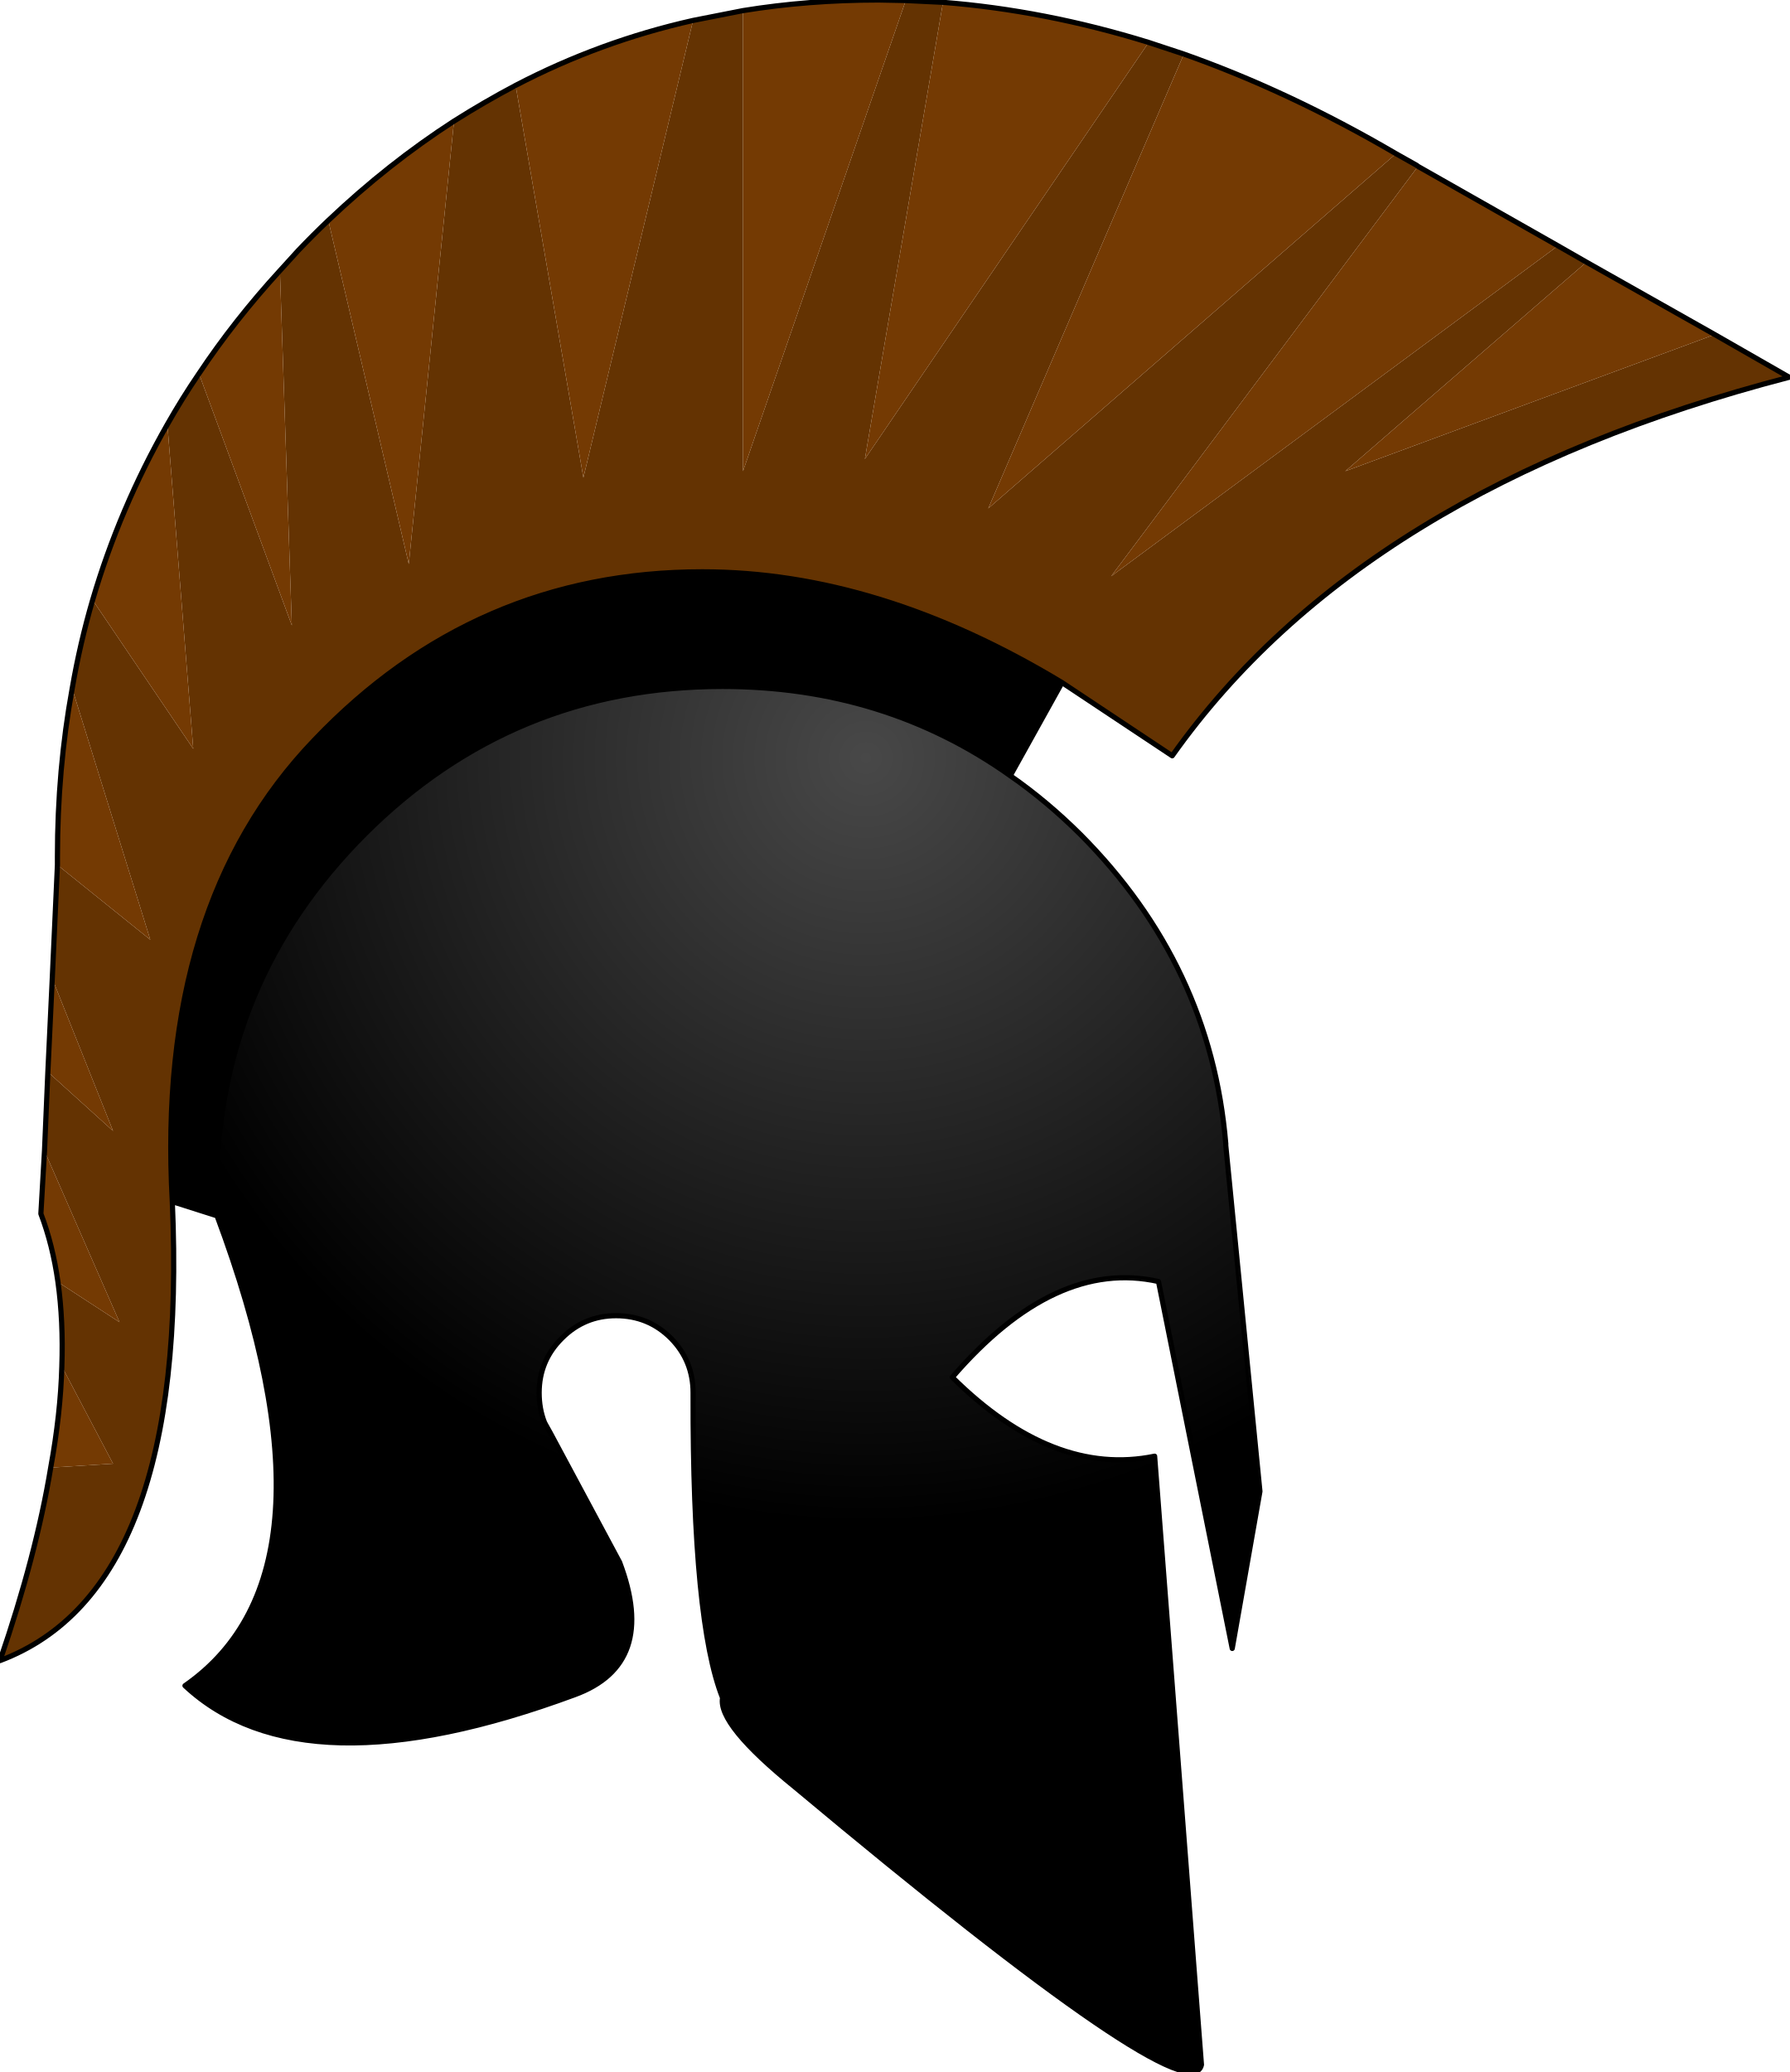
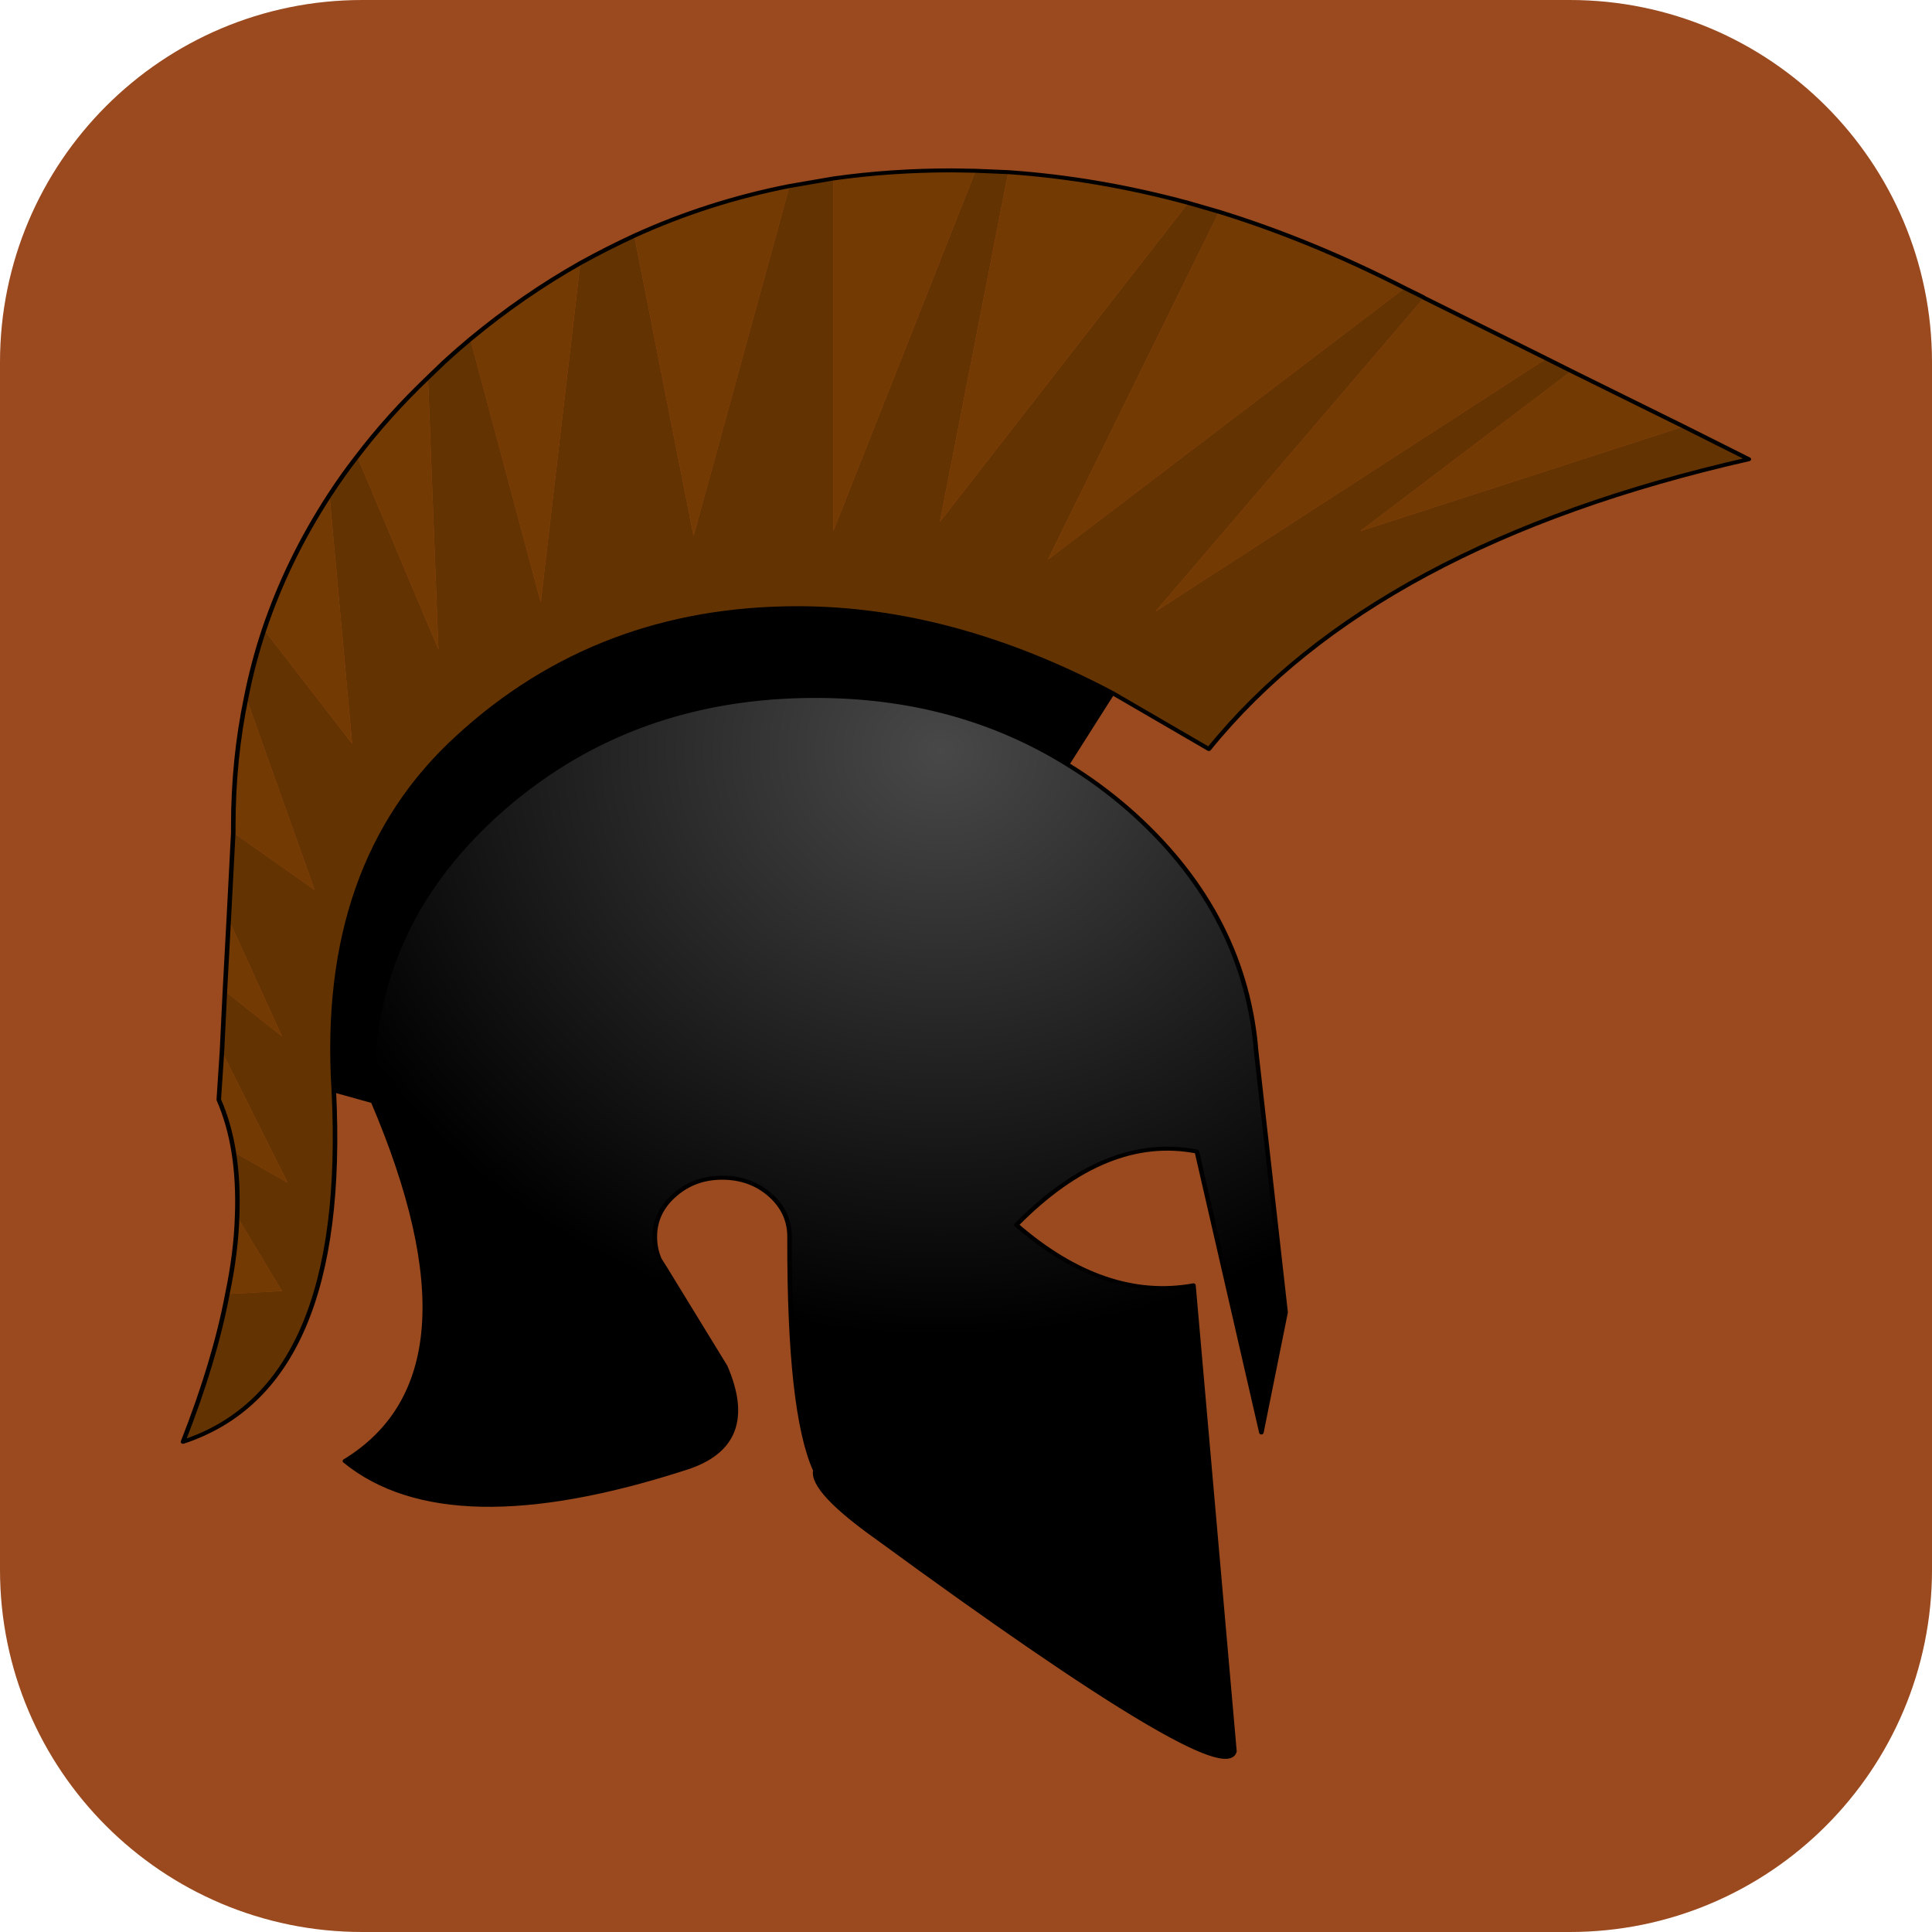
- <svg xmlns="http://www.w3.org/2000/svg" xmlns:ns1="https://www.free-decompiler.com/flash" ns1:objectType="shape" height="400.4px" width="345.8px">
-   <g transform="matrix(1.0, 0.0, 0.0, 1.0, 0.0, 0.0)">
+ <svg xmlns="http://www.w3.org/2000/svg" viewBox="0 0 512 512" role="img" aria-label="Achilles icon: a plumed Corinthian helmet">
+   <rect width="512" height="512" rx="96" fill="#9a4a1e" />
+   <g transform="translate(48.5 45.15) scale(1.2 1.05)">
    <path d="M33.3 232.2 Q30.15 174.8 60.8 142.95 91.75 110.5 135.75 110.5 169.8 110.5 205.25 131.9 L195.25 149.9 Q170.95 132.65 139.65 132.65 99.1 132.65 70.5 161.2 41.85 189.9 41.85 230.4 L41.95 234.95 33.3 232.2" fill="#000000" fill-rule="evenodd" stroke="none" />
    <path d="M195.25 149.9 Q202.3 154.8 208.75 161.2 234.0 186.5 236.9 221.0 L236.9 221.35 243.5 288.2 238.15 318.55 223.9 247.65 Q203.9 243.15 184.05 266.15 203.55 285.45 223.15 281.4 L232.2 399.0 Q230.05 409.25 153.65 345.35 138.7 333.25 139.65 328.1 133.85 313.45 133.95 269.55 L133.95 269.15 Q133.95 262.95 129.65 258.6 125.3 254.25 119.05 254.25 112.95 254.25 108.6 258.6 104.2 262.95 104.2 269.15 104.2 272.2 105.2 274.8 L105.4 275.2 106.35 276.9 119.75 301.9 Q127.2 321.6 111.05 327.5 58.45 346.95 35.75 325.75 67.6 303.6 41.95 234.95 L41.85 230.4 Q41.85 189.9 70.5 161.2 99.1 132.65 139.65 132.65 170.95 132.65 195.25 149.9" fill="url(#gradient0)" fill-rule="evenodd" stroke="none" />
    <path d="M331.4 64.65 L345.8 72.9 Q263.2 94.35 226.55 146.05 L205.25 131.9 Q169.8 110.5 135.75 110.5 91.75 110.5 60.8 142.95 30.15 174.8 33.3 232.2 36.6 307.15 0.0 320.9 7.0 300.55 9.8 283.6 L21.85 282.85 11.95 264.05 Q12.25 255.3 11.2 247.75 L23.1 255.5 8.6 222.4 9.25 207.15 21.85 218.55 10.1 189.1 11.1 167.15 29.05 181.6 13.95 133.05 Q15.45 124.35 17.9 115.95 L37.35 144.7 32.35 82.0 Q35.15 77.05 38.45 72.2 L56.4 120.85 54.1 52.3 57.6 48.45 Q60.45 45.45 63.45 42.6 L79.0 109.0 87.75 23.4 Q93.6 19.7 99.65 16.5 L112.75 92.3 133.95 3.95 143.6 2.05 143.6 91.05 175.05 0.1 182.25 0.45 167.15 88.7 222.0 8.2 228.8 10.45 191.0 98.25 269.8 29.7 273.8 31.95 274.05 32.15 214.75 111.35 301.1 47.5 306.6 50.65 260.0 91.05 331.4 64.65" fill="#643302" fill-rule="evenodd" stroke="none" />
    <path d="M331.4 64.65 L260.0 91.05 306.6 50.65 331.4 64.65 M301.1 47.5 L214.75 111.35 274.05 32.15 301.1 47.5 M269.8 29.7 L191.0 98.25 228.8 10.45 Q249.2 17.65 269.8 29.7 M222.0 8.2 L167.15 88.7 182.25 0.45 Q201.95 2.0 222.0 8.2 M175.05 0.1 L143.6 91.05 143.6 2.05 Q156.2 0.0 169.8 0.0 L175.05 0.1 M133.95 3.95 L112.75 92.3 99.65 16.5 Q115.95 8.0 133.95 3.95 M87.75 23.4 L79.0 109.0 63.45 42.6 Q75.05 31.6 87.75 23.4 M54.1 52.3 L56.4 120.85 38.45 72.2 Q45.35 61.85 54.1 52.3 M32.35 82.0 L37.35 144.7 17.9 115.95 Q23.1 98.25 32.35 82.0 M13.95 133.05 L29.05 181.6 11.1 167.15 11.1 165.55 Q11.1 148.7 13.95 133.05 M10.1 189.1 L21.85 218.55 9.25 207.15 10.1 189.1 M8.6 222.4 L23.1 255.5 11.2 247.75 Q10.2 240.6 7.9 234.55 L8.6 222.4 M11.95 264.05 L21.85 282.85 9.8 283.6 Q11.7 273.2 11.95 264.05" fill="#743a03" fill-rule="evenodd" stroke="none" />
-     <path d="M205.25 131.9 L226.55 146.05 Q263.2 94.35 345.8 72.9 L331.4 64.65 306.6 50.65 301.1 47.5 274.05 32.15 273.8 31.95 269.8 29.7 Q249.2 17.65 228.8 10.45 L222.0 8.2 Q201.95 2.0 182.25 0.45 L175.05 0.1 169.8 0.0 Q156.2 0.0 143.6 2.05 L133.95 3.95 Q115.95 8.0 99.65 16.5 93.6 19.7 87.75 23.4 75.05 31.6 63.45 42.6 60.45 45.45 57.6 48.45 L54.1 52.3 Q45.35 61.85 38.45 72.2 35.15 77.05 32.35 82.0 23.1 98.25 17.9 115.95 15.45 124.35 13.95 133.05 11.1 148.7 11.1 165.55 L11.1 167.15 10.1 189.1 9.25 207.15 8.6 222.4 7.9 234.55 Q10.2 240.6 11.2 247.75 12.25 255.3 11.95 264.05 11.7 273.2 9.8 283.6 7.0 300.55 0.0 320.9 36.6 307.15 33.3 232.2 30.15 174.8 60.8 142.95 91.75 110.5 135.75 110.5 169.8 110.5 205.25 131.9 L195.25 149.9 Q202.3 154.8 208.75 161.2 234.0 186.5 236.9 221.0 L236.9 221.35 243.5 288.2 238.15 318.55 223.9 247.65 Q203.9 243.15 184.05 266.15 203.55 285.45 223.15 281.4 L232.2 399.0 Q230.05 409.25 153.65 345.35 138.7 333.25 139.65 328.1 133.85 313.45 133.95 269.55 L133.95 269.15 Q133.95 262.95 129.65 258.6 125.3 254.25 119.05 254.25 112.95 254.25 108.6 258.6 104.2 262.95 104.2 269.15 104.2 272.2 105.2 274.8 L105.4 275.2 106.35 276.9 119.75 301.9 Q127.2 321.6 111.05 327.5 58.45 346.95 35.75 325.75 67.6 303.6 41.95 234.95 L33.3 232.2 M41.95 234.95 L41.85 230.4 Q41.85 189.9 70.5 161.2 99.1 132.65 139.65 132.65 170.95 132.65 195.25 149.9" ns1:has-small-stroke="true" ns1:original-stroke-width="0.05" fill="none" stroke="#000000" stroke-linecap="round" stroke-linejoin="round" stroke-width="1.0" />
+     <path d="M205.25 131.9 L226.55 146.05 Q263.2 94.35 345.8 72.9 L331.4 64.65 306.6 50.65 301.1 47.5 274.05 32.15 273.8 31.95 269.8 29.7 Q249.2 17.65 228.8 10.45 L222.0 8.2 Q201.95 2.0 182.25 0.45 L175.05 0.1 169.8 0.0 Q156.2 0.0 143.6 2.05 L133.95 3.95 Q115.95 8.0 99.65 16.5 93.6 19.7 87.75 23.4 75.05 31.6 63.45 42.6 60.45 45.45 57.6 48.45 L54.1 52.3 Q45.35 61.85 38.45 72.2 35.15 77.05 32.35 82.0 23.1 98.25 17.9 115.95 15.45 124.35 13.95 133.05 11.1 148.7 11.1 165.55 L11.1 167.15 10.1 189.1 9.25 207.15 8.6 222.4 7.9 234.55 Q10.2 240.6 11.2 247.75 12.25 255.3 11.95 264.05 11.7 273.2 9.8 283.6 7.0 300.55 0.0 320.9 36.6 307.15 33.3 232.2 30.15 174.8 60.8 142.95 91.75 110.5 135.75 110.5 169.8 110.5 205.25 131.9 L195.25 149.9 Q202.3 154.8 208.75 161.2 234.0 186.5 236.9 221.0 L236.9 221.35 243.5 288.2 238.15 318.55 223.9 247.65 Q203.9 243.15 184.05 266.15 203.55 285.45 223.15 281.4 L232.2 399.0 Q230.05 409.25 153.65 345.35 138.7 333.25 139.65 328.1 133.85 313.45 133.95 269.55 L133.95 269.15 Q133.95 262.95 129.65 258.6 125.3 254.25 119.05 254.25 112.95 254.25 108.6 258.6 104.2 262.95 104.2 269.15 104.2 272.2 105.2 274.8 L105.4 275.2 106.35 276.9 119.75 301.9 Q127.2 321.6 111.05 327.5 58.45 346.95 35.75 325.75 67.6 303.6 41.95 234.95 L33.3 232.2 M41.95 234.95 L41.85 230.4 Q41.85 189.9 70.5 161.2 99.1 132.65 139.65 132.65 170.95 132.65 195.25 149.9" fill="none" stroke="#000000" stroke-linecap="round" stroke-linejoin="round" stroke-width="1.0" />
  </g>
  <defs>
    <radialGradient cx="0" cy="0" gradientTransform="matrix(-0.3197, 0.0, 0.0, 0.3197, 167.35, 146.5)" gradientUnits="userSpaceOnUse" id="gradient0" r="819.2" spreadMethod="pad">
      <stop offset="0.0" stop-color="#484848" />
      <stop offset="0.565" stop-color="#000000" />
    </radialGradient>
  </defs>
</svg>
